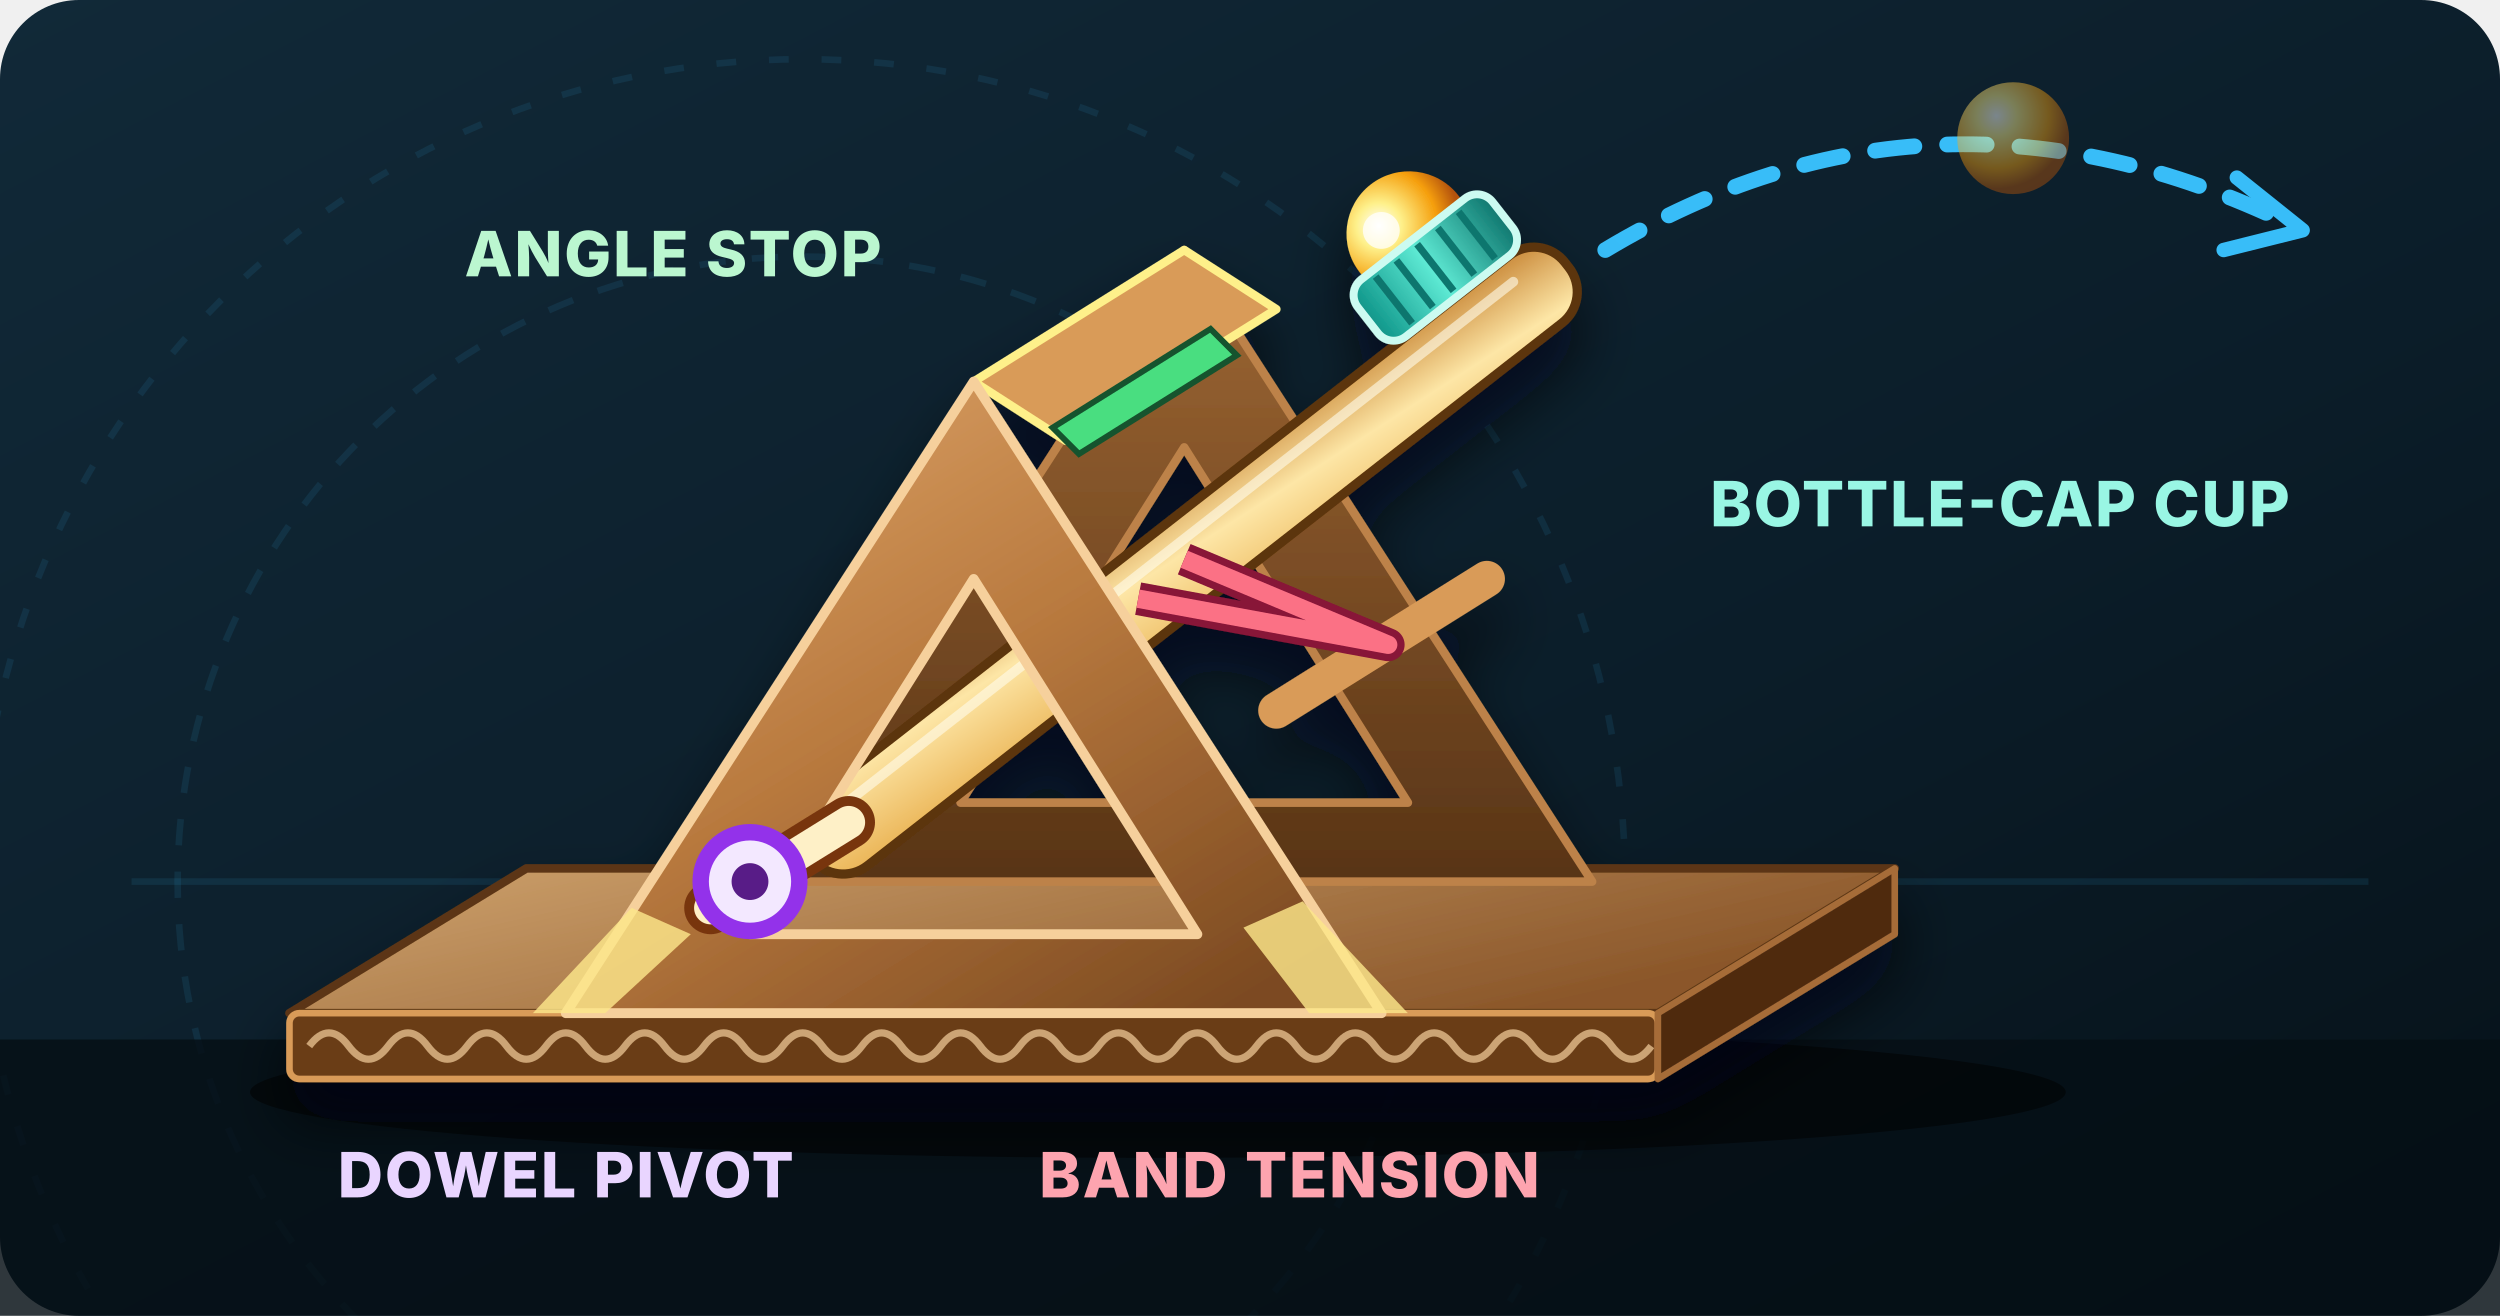
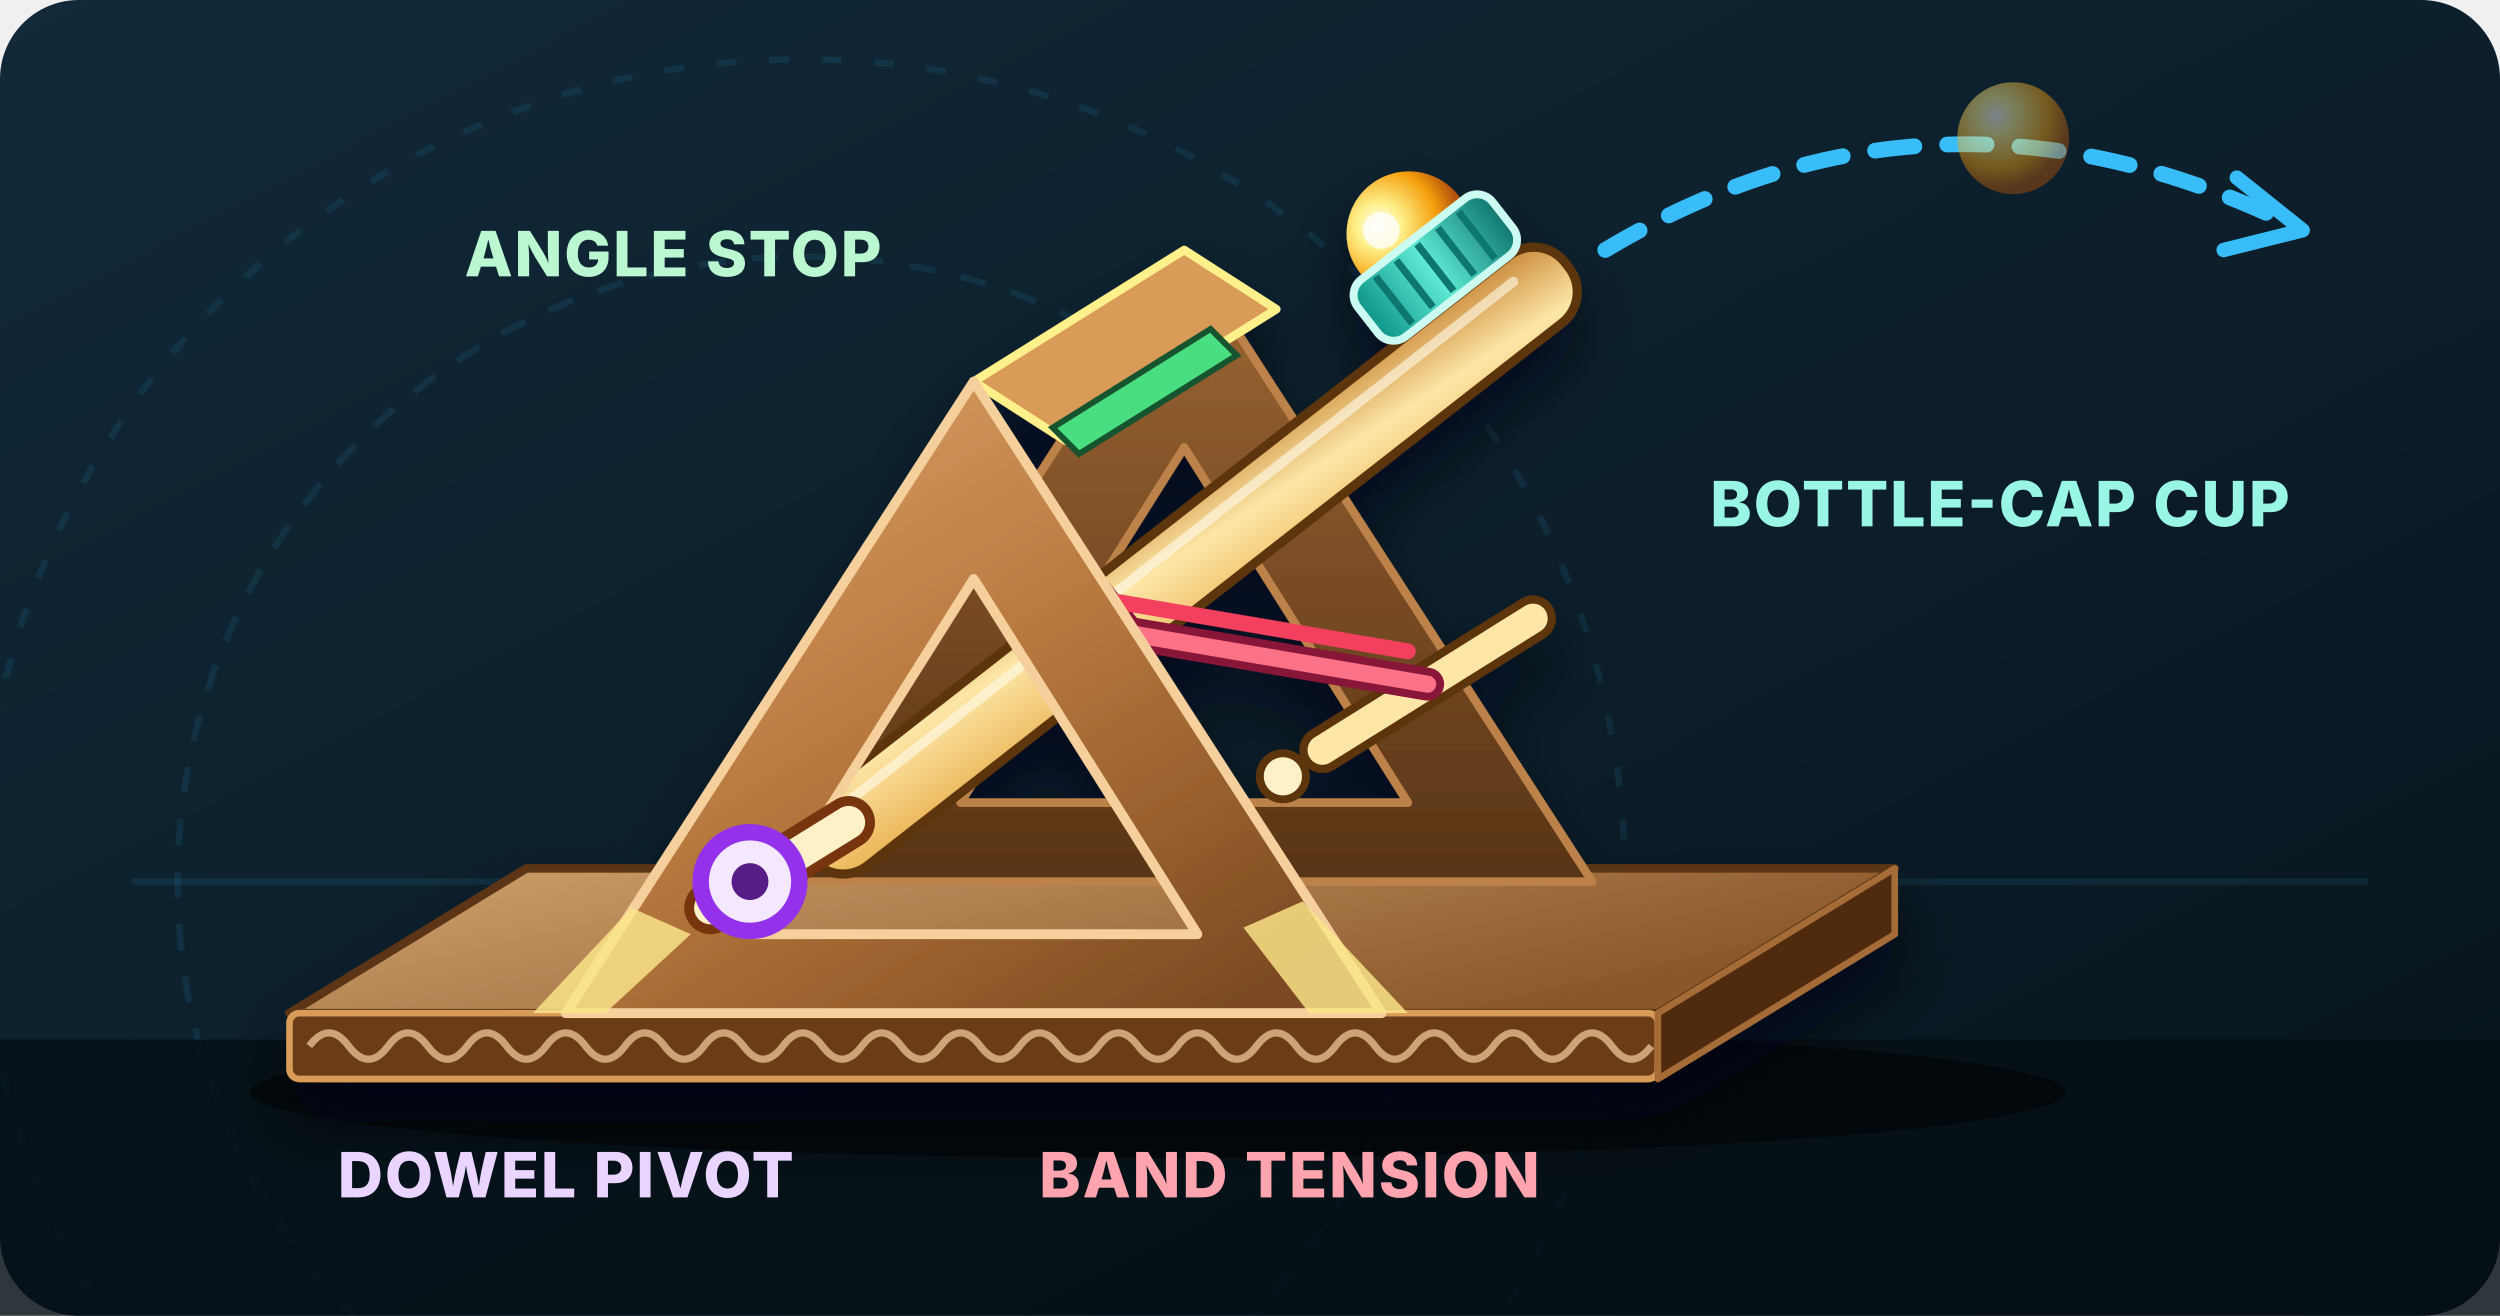
<svg xmlns="http://www.w3.org/2000/svg" viewBox="0 0 380 200" role="img" aria-labelledby="r2Title r2Desc">
  <defs>
    <linearGradient id="r2Bg" x1="0" y1="0" x2="1" y2="1">
      <stop offset="0%" stop-color="#112938" />
      <stop offset="60%" stop-color="#0b1d29" />
      <stop offset="100%" stop-color="#061118" />
    </linearGradient>
    <linearGradient id="r2KraftFront" x1="0" y1="0" x2="0.8" y2="1">
      <stop offset="0%" stop-color="#e3aa6e" />
      <stop offset="52%" stop-color="#b8793e" />
      <stop offset="100%" stop-color="#7c4a21" />
    </linearGradient>
    <linearGradient id="r2KraftRear" x1="0" y1="0" x2="0" y2="1">
      <stop offset="0%" stop-color="#9e6734" />
      <stop offset="100%" stop-color="#583416" />
    </linearGradient>
    <linearGradient id="r2BaseTop" x1="0" y1="0" x2="1" y2="0.4">
      <stop offset="0%" stop-color="#cfa36e" />
      <stop offset="100%" stop-color="#8b572a" />
    </linearGradient>
    <linearGradient id="r2Arm" x1="0" y1="1" x2="1" y2="0">
      <stop offset="0%" stop-color="#eab354" />
      <stop offset="55%" stop-color="#fde6a6" />
      <stop offset="100%" stop-color="#c98838" />
    </linearGradient>
    <linearGradient id="r2Cap" x1="0" y1="0" x2="1" y2="0">
      <stop offset="0%" stop-color="#0d9488" />
      <stop offset="48%" stop-color="#5eead4" />
      <stop offset="100%" stop-color="#0f766e" />
    </linearGradient>
    <radialGradient id="r2Pom" cx="35%" cy="30%" r="65%">
      <stop offset="0%" stop-color="#ffffff" />
      <stop offset="28%" stop-color="#fef08a" />
      <stop offset="72%" stop-color="#f59e0b" />
      <stop offset="100%" stop-color="#b45309" />
    </radialGradient>
    <filter id="r2Shadow" x="-12%" y="-15%" width="125%" height="140%">
      <feDropShadow dx="0" dy="6" stdDeviation="4.5" flood-color="#010709" flood-opacity="0.65" />
    </filter>
  </defs>
  <rect width="380" height="200" rx="12" fill="url(#r2Bg)" />
  <g stroke="#38bdf8" stroke-opacity="0.10" fill="none">
    <circle cx="122" cy="134" r="95" stroke-dasharray="4 4" />
    <circle cx="122" cy="134" r="125" stroke-dasharray="3 5" />
    <line x1="20" y1="134" x2="360" y2="134" />
  </g>
  <path d="M0 158 L380 158 L380 200 L0 200 Z" fill="#050f15" opacity="0.82" />
  <ellipse cx="176" cy="166" rx="138" ry="10" fill="#000000" opacity="0.52" />
  <path d="M 244 38 Q 294 8 348 34" fill="none" stroke="#38bdf8" stroke-width="2.4" stroke-linecap="round" stroke-dasharray="6 5" />
  <path d="M 340 27 L 350 35 L 338 38" fill="none" stroke="#38bdf8" stroke-width="2.2" stroke-linecap="round" stroke-linejoin="round" />
  <circle cx="306" cy="21" r="8.5" fill="url(#r2Pom)" opacity="0.45" />
  <g filter="url(#r2Shadow)">
    <polygon points="44,154 252,154 288,132 80,132" fill="url(#r2BaseTop)" stroke="#5c3615" stroke-width="1.3" stroke-linejoin="round" />
    <rect x="44" y="154" width="208" height="10" rx="1.5" fill="#6b3e19" stroke="#d99b58" stroke-width="1" />
    <path d="M47 159 Q50 155 53 159 T59 159 T65 159 T71 159 T77 159 T83 159 T89 159 T95 159 T101 159 T107 159 T113 159 T119 159 T125 159 T131 159 T137 159 T143 159 T149 159 T155 159 T161 159 T167 159 T173 159 T179 159 T185 159 T191 159 T197 159 T203 159 T209 159 T215 159 T221 159 T227 159 T233 159 T239 159 T245 159 T251 159" fill="none" stroke="#f6d09c" stroke-opacity="0.7" stroke-width="1.1" />
    <polygon points="252,154 288,132 288,142 252,164" fill="#4f2c11" stroke="#a66c38" stroke-width="1" stroke-linejoin="round" />
    <path d="M 118 134 L 180 38 L 242 134 Z M 146 122 L 180 68 L 214 122 Z" fill="url(#r2KraftRear)" fill-rule="evenodd" stroke="#bd8248" stroke-width="1.3" stroke-linejoin="round" />
    <line x1="146" y1="115" x2="129" y2="126" stroke="#fde6a6" stroke-width="6.5" stroke-linecap="round" />
-     <line x1="194" y1="108" x2="226" y2="88" stroke="#d99b58" stroke-width="5.5" stroke-linecap="round" />
+     <line x1="201" y1="114" x2="233" y2="94" stroke="#5c3409" stroke-width="7" stroke-linecap="round" />
+     <line x1="201" y1="114" x2="233" y2="94" stroke="#fde6a6" stroke-width="4.5" stroke-linecap="round" />
    <g transform="translate(131 124) rotate(-38)">
      <rect x="-10" y="-6.5" width="146" height="13" rx="6" fill="url(#r2Arm)" stroke="#5c3409" stroke-width="1.4" />
      <line x1="-2" y1="-3" x2="128" y2="-3" stroke="#fffbeb" stroke-opacity="0.6" stroke-width="1.5" stroke-linecap="round" />
+       <rect x="46" y="-7.5" width="5" height="15" rx="2" fill="#f43f5e" stroke="#881337" stroke-width="0.9" />
      <g transform="translate(120 -6.5)">
        <circle cx="0" cy="-12" r="9.5" fill="url(#r2Pom)" />
        <circle cx="-3" cy="-15" r="2.8" fill="#ffffff" opacity="0.75" />
        <rect x="-13" y="-11" width="26" height="11" rx="3" fill="url(#r2Cap)" stroke="#ccfbf1" stroke-width="1.2" />
        <g stroke="#0f766e" stroke-width="1.1">
          <line x1="-8" y1="-10" x2="-8" y2="-1" />
          <line x1="-4" y1="-10" x2="-4" y2="-1" />
          <line x1="0" y1="-10" x2="0" y2="-1" />
          <line x1="4" y1="-10" x2="4" y2="-1" />
          <line x1="8" y1="-10" x2="8" y2="-1" />
        </g>
      </g>
    </g>
-     <path d="M 173 91 L 211 98 L 180 85" fill="none" stroke="#881337" stroke-width="5" stroke-linejoin="round" />
-     <path d="M 173 91 L 211 98 L 180 85" fill="none" stroke="#fb7185" stroke-width="2.8" stroke-linejoin="round" />
+     <line x1="170" y1="96" x2="217" y2="104" stroke="#881337" stroke-width="5" stroke-linecap="round" />
+     <line x1="170" y1="96" x2="217" y2="104" stroke="#fb7185" stroke-width="2.6" stroke-linecap="round" />
+     <line x1="167" y1="91" x2="214" y2="99" stroke="#f43f5e" stroke-width="2.4" stroke-linecap="round" />
    <polygon points="148,58 180,38 194,47 162,67" fill="#d99b58" stroke="#fef08a" stroke-width="1.3" stroke-linejoin="round" />
    <polygon points="160,65 184,50 188,54 164,69" fill="#4ade80" stroke="#14532d" stroke-width="0.9" />
    <path d="M 86 154 L 148 58 L 210 154 Z M 114 142 L 148 88 L 182 142 Z" fill="url(#r2KraftFront)" fill-rule="evenodd" stroke="#f6d09c" stroke-width="1.5" stroke-linejoin="round" />
+     <circle cx="195" cy="118" r="3.5" fill="#fef0c7" stroke="#5c3409" stroke-width="1.2" />
    <polygon points="81,154 96,138 105,142 92,154" fill="#fde68a" opacity="0.82" />
    <polygon points="199,154 189,141 198,137 214,154" fill="#fde68a" opacity="0.82" />
    <line x1="129" y1="125" x2="108" y2="138" stroke="#78350f" stroke-width="8" stroke-linecap="round" />
    <line x1="129" y1="125" x2="108" y2="138" stroke="#fef0c7" stroke-width="5" stroke-linecap="round" />
    <circle cx="114" cy="134" r="7.5" fill="#f3e8ff" stroke="#9333ea" stroke-width="2.5" />
    <circle cx="114" cy="134" r="2.8" fill="#581c87" />
  </g>
  <g font-family="Inter, system-ui, -apple-system, sans-serif" font-size="9.5" font-weight="800" letter-spacing="0.03em">
    <text x="86" y="182" text-anchor="middle" fill="#e9d5ff">DOWEL PIVOT</text>
    <text x="196" y="182" text-anchor="middle" fill="#fda4af">BAND TENSION</text>
    <text x="134" y="42" text-anchor="end" fill="#bbf7d0">ANGLE STOP</text>
    <text x="304" y="80" text-anchor="middle" fill="#99f6e4">BOTTLE-CAP CUP</text>
  </g>
</svg>
